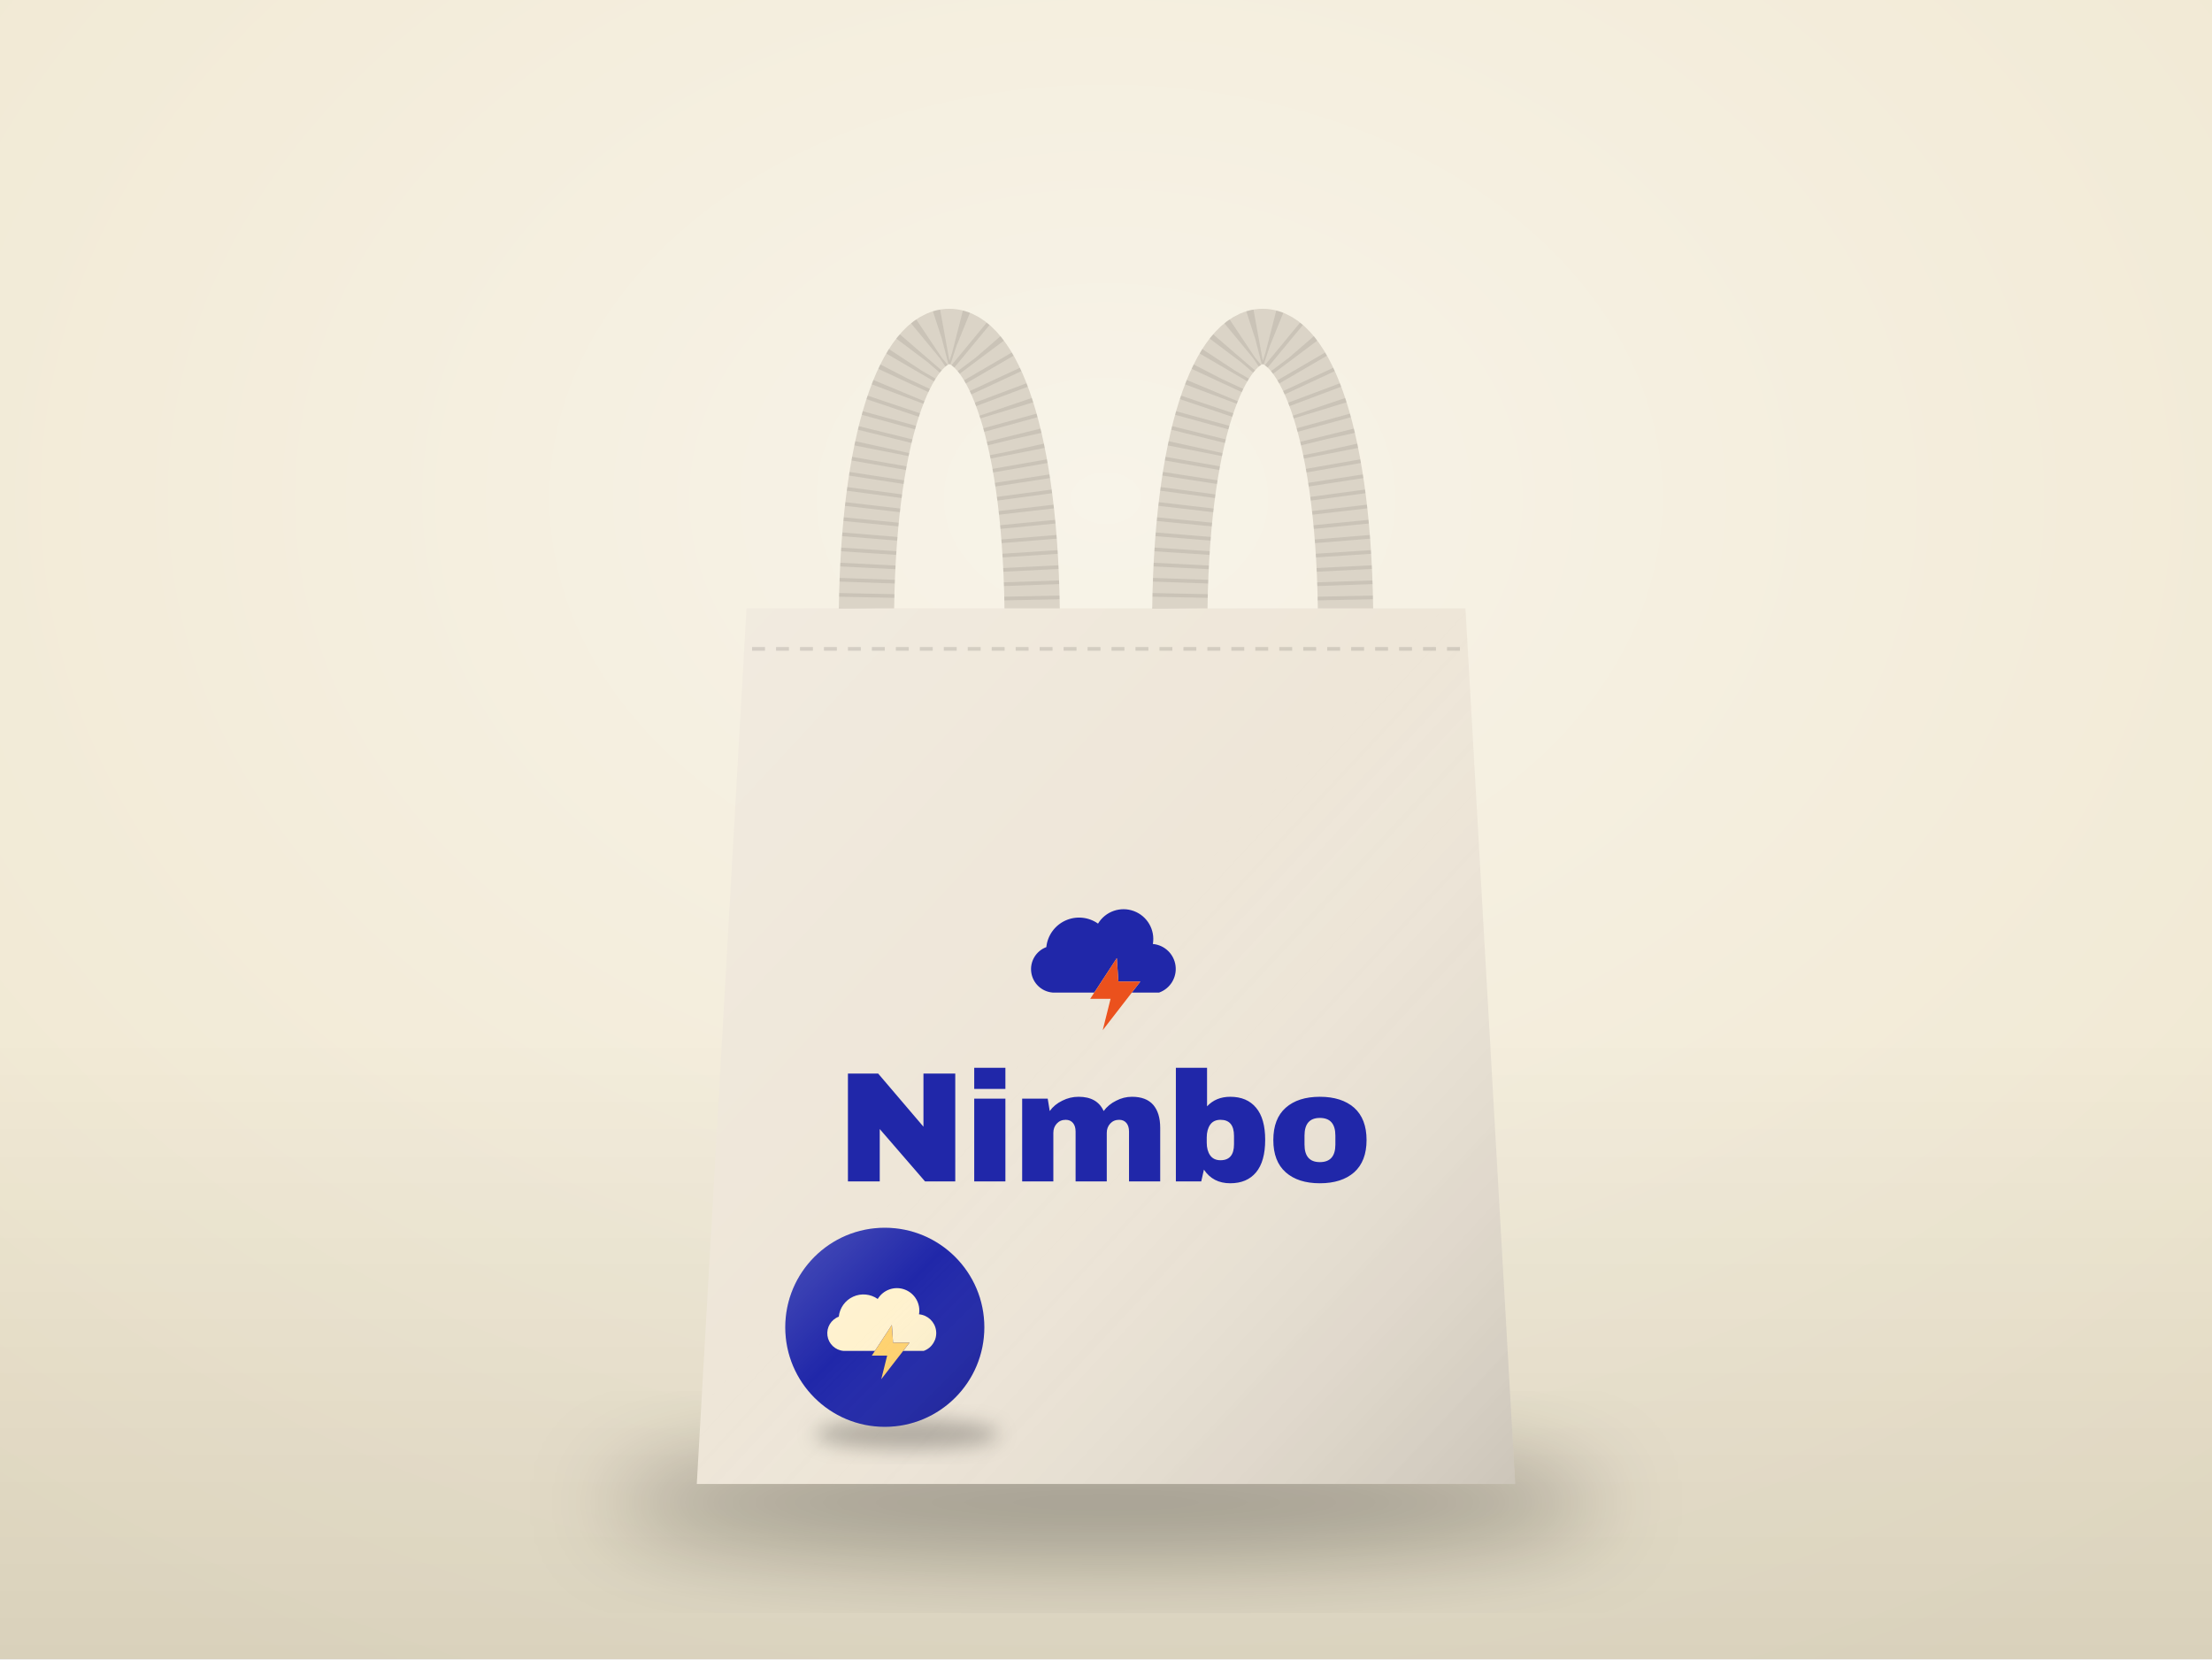
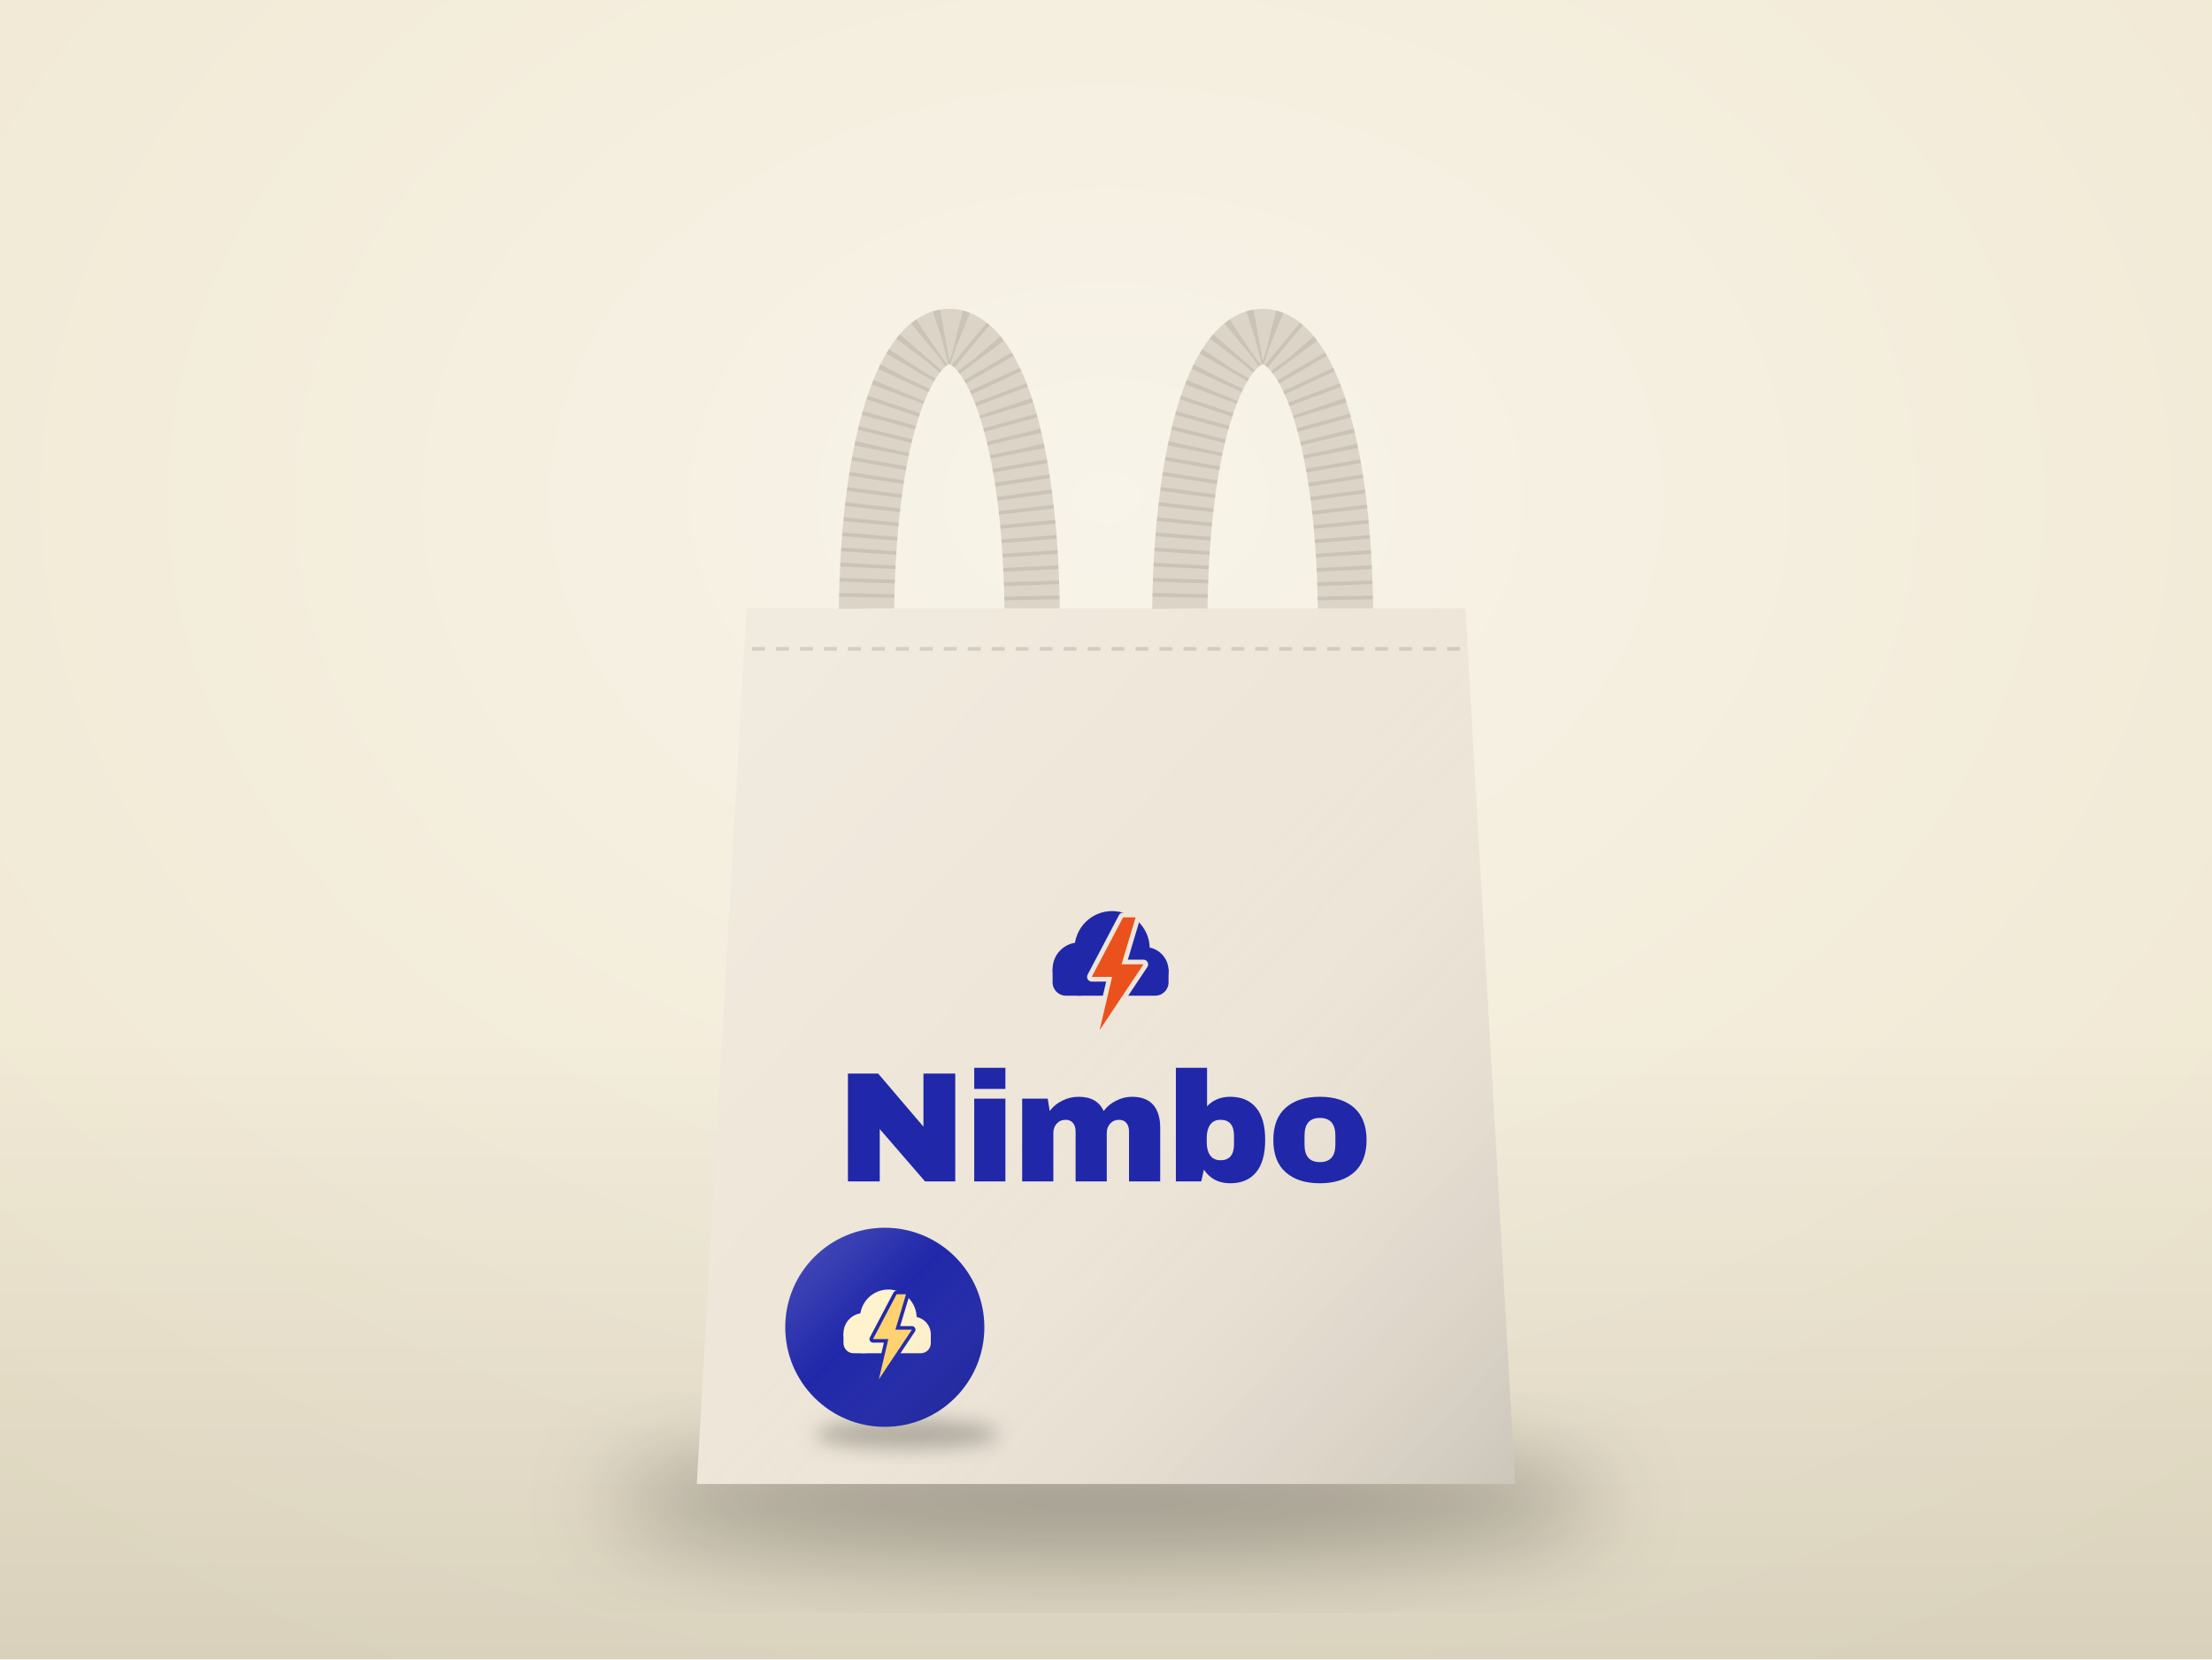
<svg xmlns="http://www.w3.org/2000/svg" viewBox="0 0 1200 900" width="1200" height="900">
  <defs>
    <filter id="b24" x="-50%" y="-50%" width="200%" height="200%">
      <feGaussianBlur stdDeviation="24" />
    </filter>
    <filter id="b12" x="-50%" y="-50%" width="200%" height="200%">
      <feGaussianBlur stdDeviation="12" />
    </filter>
    <filter id="b5" x="-50%" y="-50%" width="200%" height="200%">
      <feGaussianBlur stdDeviation="5" />
    </filter>
    <linearGradient id="cyl" x1="0" x2="1" y1="0" y2="0">
      <stop offset="0" stop-color="#000" stop-opacity=".34" />
      <stop offset=".1" stop-color="#000" stop-opacity=".1" />
      <stop offset=".28" stop-color="#fff" stop-opacity=".26" />
      <stop offset=".4" stop-color="#fff" stop-opacity="0" />
      <stop offset=".78" stop-color="#000" stop-opacity=".08" />
      <stop offset="1" stop-color="#000" stop-opacity=".36" />
    </linearGradient>
    <linearGradient id="sheen" x1="0" y1="0" x2="1" y2="1">
      <stop offset="0" stop-color="#fff" stop-opacity=".2" />
      <stop offset=".45" stop-color="#fff" stop-opacity="0" />
      <stop offset="1" stop-color="#000" stop-opacity=".14" />
    </linearGradient>
    <linearGradient id="vsh" x1="0" y1="0" x2="0" y2="1">
      <stop offset="0" stop-color="#fff" stop-opacity=".12" />
      <stop offset="1" stop-color="#000" stop-opacity=".16" />
    </linearGradient>
    <linearGradient id="metal" x1="0" x2="1">
      <stop offset="0" stop-color="#8d9196" />
      <stop offset=".3" stop-color="#e9ebee" />
      <stop offset=".55" stop-color="#b9bdc2" />
      <stop offset="1" stop-color="#7c8086" />
    </linearGradient>
    <linearGradient id="glassd" x1="0" y1="0" x2="1" y2="1">
      <stop offset="0" stop-color="#2b3644" />
      <stop offset=".5" stop-color="#18202a" />
      <stop offset="1" stop-color="#0d1218" />
    </linearGradient>
    <radialGradient id="spot" cx=".5" cy=".3" r=".8">
      <stop offset="0" stop-color="#fff" stop-opacity=".55" />
      <stop offset="1" stop-color="#fff" stop-opacity="0" />
    </radialGradient>
    <linearGradient id="floor" x1="0" y1="0" x2="0" y2="1">
      <stop offset="0" stop-color="#000" stop-opacity="0" />
      <stop offset="1" stop-color="#000" stop-opacity=".09" />
    </linearGradient>
  </defs>
  <rect width="1200" height="900" fill="#EFE6CE" />
  <rect width="1200" height="900" fill="url(#spot)" />
  <rect y="560" width="1200" height="340" fill="url(#floor)" />
  <ellipse cx="600" cy="815" rx="270" ry="30" fill="#000" opacity="0.3" filter="url(#b24)" />
  <path d="M470 340 C470 130 560 130 560 340" fill="none" stroke="#DBD4C7" stroke-width="30" />
  <path d="M470 340 C470 130 560 130 560 340" fill="none" stroke="#000" stroke-opacity=".08" stroke-width="30" stroke-dasharray="2 6" />
  <path d="M640 340 C640 130 730 130 730 340" fill="none" stroke="#DBD4C7" stroke-width="30" />
  <path d="M640 340 C640 130 730 130 730 340" fill="none" stroke="#000" stroke-opacity=".08" stroke-width="30" stroke-dasharray="2 6" />
  <path d="M405 330 L795 330 L822 805 L378 805 Z" fill="#EEE6D8" />
  <path d="M405 330 L795 330 L822 805 L378 805 Z" fill="url(#sheen)" />
  <path d="M408 352 H792" stroke="#000" stroke-opacity=".12" stroke-width="2" stroke-dasharray="7 6" />
  <g transform="translate(460 478.92)">
    <g transform="scale(0.85)">
      <g transform="translate(115.62 0)">
        <g transform="scale(1)">
-           <mask id="k98" maskUnits="userSpaceOnUse" x="-50" y="-50" width="400" height="400">
+           <mask id="k39" maskUnits="userSpaceOnUse" x="-50" y="-50" width="400" height="400">
            <rect x="-50" y="-50" width="400" height="400" fill="#fff" />
            <g fill="#000">
-               <path d="M56 48 39 74h13l-5 20 24-31H57z" fill="#000" />
+               <path d="M60 22 40 60h13L45 94l28-42H59l9-30z" fill="#000" />
+               <path d="M60 22 40 60h13L45 94l28-42H59l9-30z" fill="none" stroke="#000" stroke-width="6" stroke-linecap="round" stroke-linejoin="round" />
            </g>
          </mask>
-           <g mask="url(#k98)">
-             <path d="M15 70a15 15 0 0 1-4-29 21 21 0 0 1 33-15 19 19 0 0 1 35 13 16 16 0 0 1 4 31Z" fill="#2027A9" />
+           <g mask="url(#k39)">
+             <circle cx="32" cy="55" r="17" fill="#2027A9" />
+             <circle cx="53" cy="42" r="24" fill="#2027A9" />
+             <circle cx="74" cy="56" r="15" fill="#2027A9" />
+             <path d="M15 55h74v8.5a8.5 8.5 0 0 1-8.5 8.5h-57A8.5 8.5 0 0 1 15 63.5z" fill="#2027A9" />
          </g>
-           <path d="M56 48 39 74h13l-5 20 24-31H57z" fill="#EB511D" />
+           <path d="M60 22 40 60h13L45 94l28-42H59l9-30z" fill="#EB511D" />
        </g>
      </g>
      <g transform="translate(-7.4 190.51)">
        <path fill="#2027A9" d="M56.6 0 27.7 -33.4V0H7.4V-68.8H26.7L55.6 -34.9V-68.8H75.9V0ZM88 -59V-72.5H107.9V-59ZM88 0V-52.8H107.9V0ZM206.7 -34.2V0H186.8V-31.8Q186.8 -35.2 185.2 -37.2Q183.5 -39.3 180.5 -39.3Q177 -39.3 174.8 -36.9Q172.6 -34.5 172.6 -31V0H152.7V-31.8Q152.7 -35.2 151.1 -37.2Q149.4 -39.3 146.4 -39.3Q142.9 -39.3 140.7 -36.9Q138.5 -34.5 138.5 -31V0H118.6V-52.8H134.9L136.2 -44.9Q139.2 -49.1 144.2 -51.5Q149.1 -54 154.6 -54Q166.5 -54 170.6 -44.9Q173.7 -49.1 178.6 -51.5Q183.4 -54 188.7 -54Q197.7 -54 202.2 -48.9Q206.7 -43.7 206.7 -34.2ZM251.4 -54Q262.1 -54 267.9 -47Q273.7 -40.1 273.7 -26.5Q273.7 -12.8 267.9 -5.8Q262.1 1.2 251.4 1.2Q240.4 1.2 234.6 -7.5L232.9 0H216.7V-72.5H236.6V-47.9Q242.3 -54 251.4 -54ZM236.4 -28V-24.7Q236.4 -19.7 238.6 -16.6Q240.8 -13.5 245.2 -13.5Q253.8 -13.5 253.8 -23.7V-29Q253.8 -39.3 245.2 -39.3Q240.8 -39.3 238.6 -36.2Q236.4 -33 236.4 -28ZM338.4 -26.4Q338.4 -12.9 330.5 -5.8Q322.5 1.2 308.6 1.2Q294.7 1.2 286.8 -5.8Q278.9 -12.8 278.9 -26.4Q278.9 -40 286.8 -47Q294.7 -54 308.6 -54Q322.5 -54 330.5 -47Q338.4 -39.9 338.4 -26.4ZM298.8 -29.2V-23.5Q298.8 -12.3 308.6 -12.3Q318.5 -12.3 318.5 -23.5V-29.2Q318.5 -40.5 308.6 -40.5Q298.8 -40.5 298.8 -29.2Z" />
      </g>
    </g>
  </g>
  <ellipse cx="492" cy="778" rx="50" ry="8" fill="#000" opacity="0.25" filter="url(#b5)" />
  <g transform="translate(480 720)">
    <circle r="54" fill="#2027A9" />
    <g transform="translate(-32 -32)">
      <g transform="scale(0.64)">
-         <mask id="k99" maskUnits="userSpaceOnUse" x="-50" y="-50" width="400" height="400">
+         <mask id="k40" maskUnits="userSpaceOnUse" x="-50" y="-50" width="400" height="400">
          <rect x="-50" y="-50" width="400" height="400" fill="#fff" />
          <g fill="#000">
-             <path d="M56 48 39 74h13l-5 20 24-31H57z" fill="#000" />
+             <path d="M60 22 40 60h13L45 94l28-42H59l9-30z" fill="#000" />
+             <path d="M60 22 40 60h13L45 94l28-42H59l9-30z" fill="none" stroke="#000" stroke-width="6" stroke-linecap="round" stroke-linejoin="round" />
          </g>
        </mask>
-         <g mask="url(#k99)">
-           <path d="M15 70a15 15 0 0 1-4-29 21 21 0 0 1 33-15 19 19 0 0 1 35 13 16 16 0 0 1 4 31Z" fill="#FFF2CE" />
+         <g mask="url(#k40)">
+           <circle cx="32" cy="55" r="17" fill="#FFF2CE" />
+           <circle cx="53" cy="42" r="24" fill="#FFF2CE" />
+           <circle cx="74" cy="56" r="15" fill="#FFF2CE" />
+           <path d="M15 55h74v8.5a8.5 8.5 0 0 1-8.5 8.5h-57A8.5 8.5 0 0 1 15 63.5z" fill="#FFF2CE" />
        </g>
-         <path d="M56 48 39 74h13l-5 20 24-31H57z" fill="#FFD26F" />
+         <path d="M60 22 40 60h13L45 94l28-42H59l9-30z" fill="#FFD26F" />
      </g>
    </g>
    <circle r="54" fill="url(#sheen)" />
  </g>
</svg>
